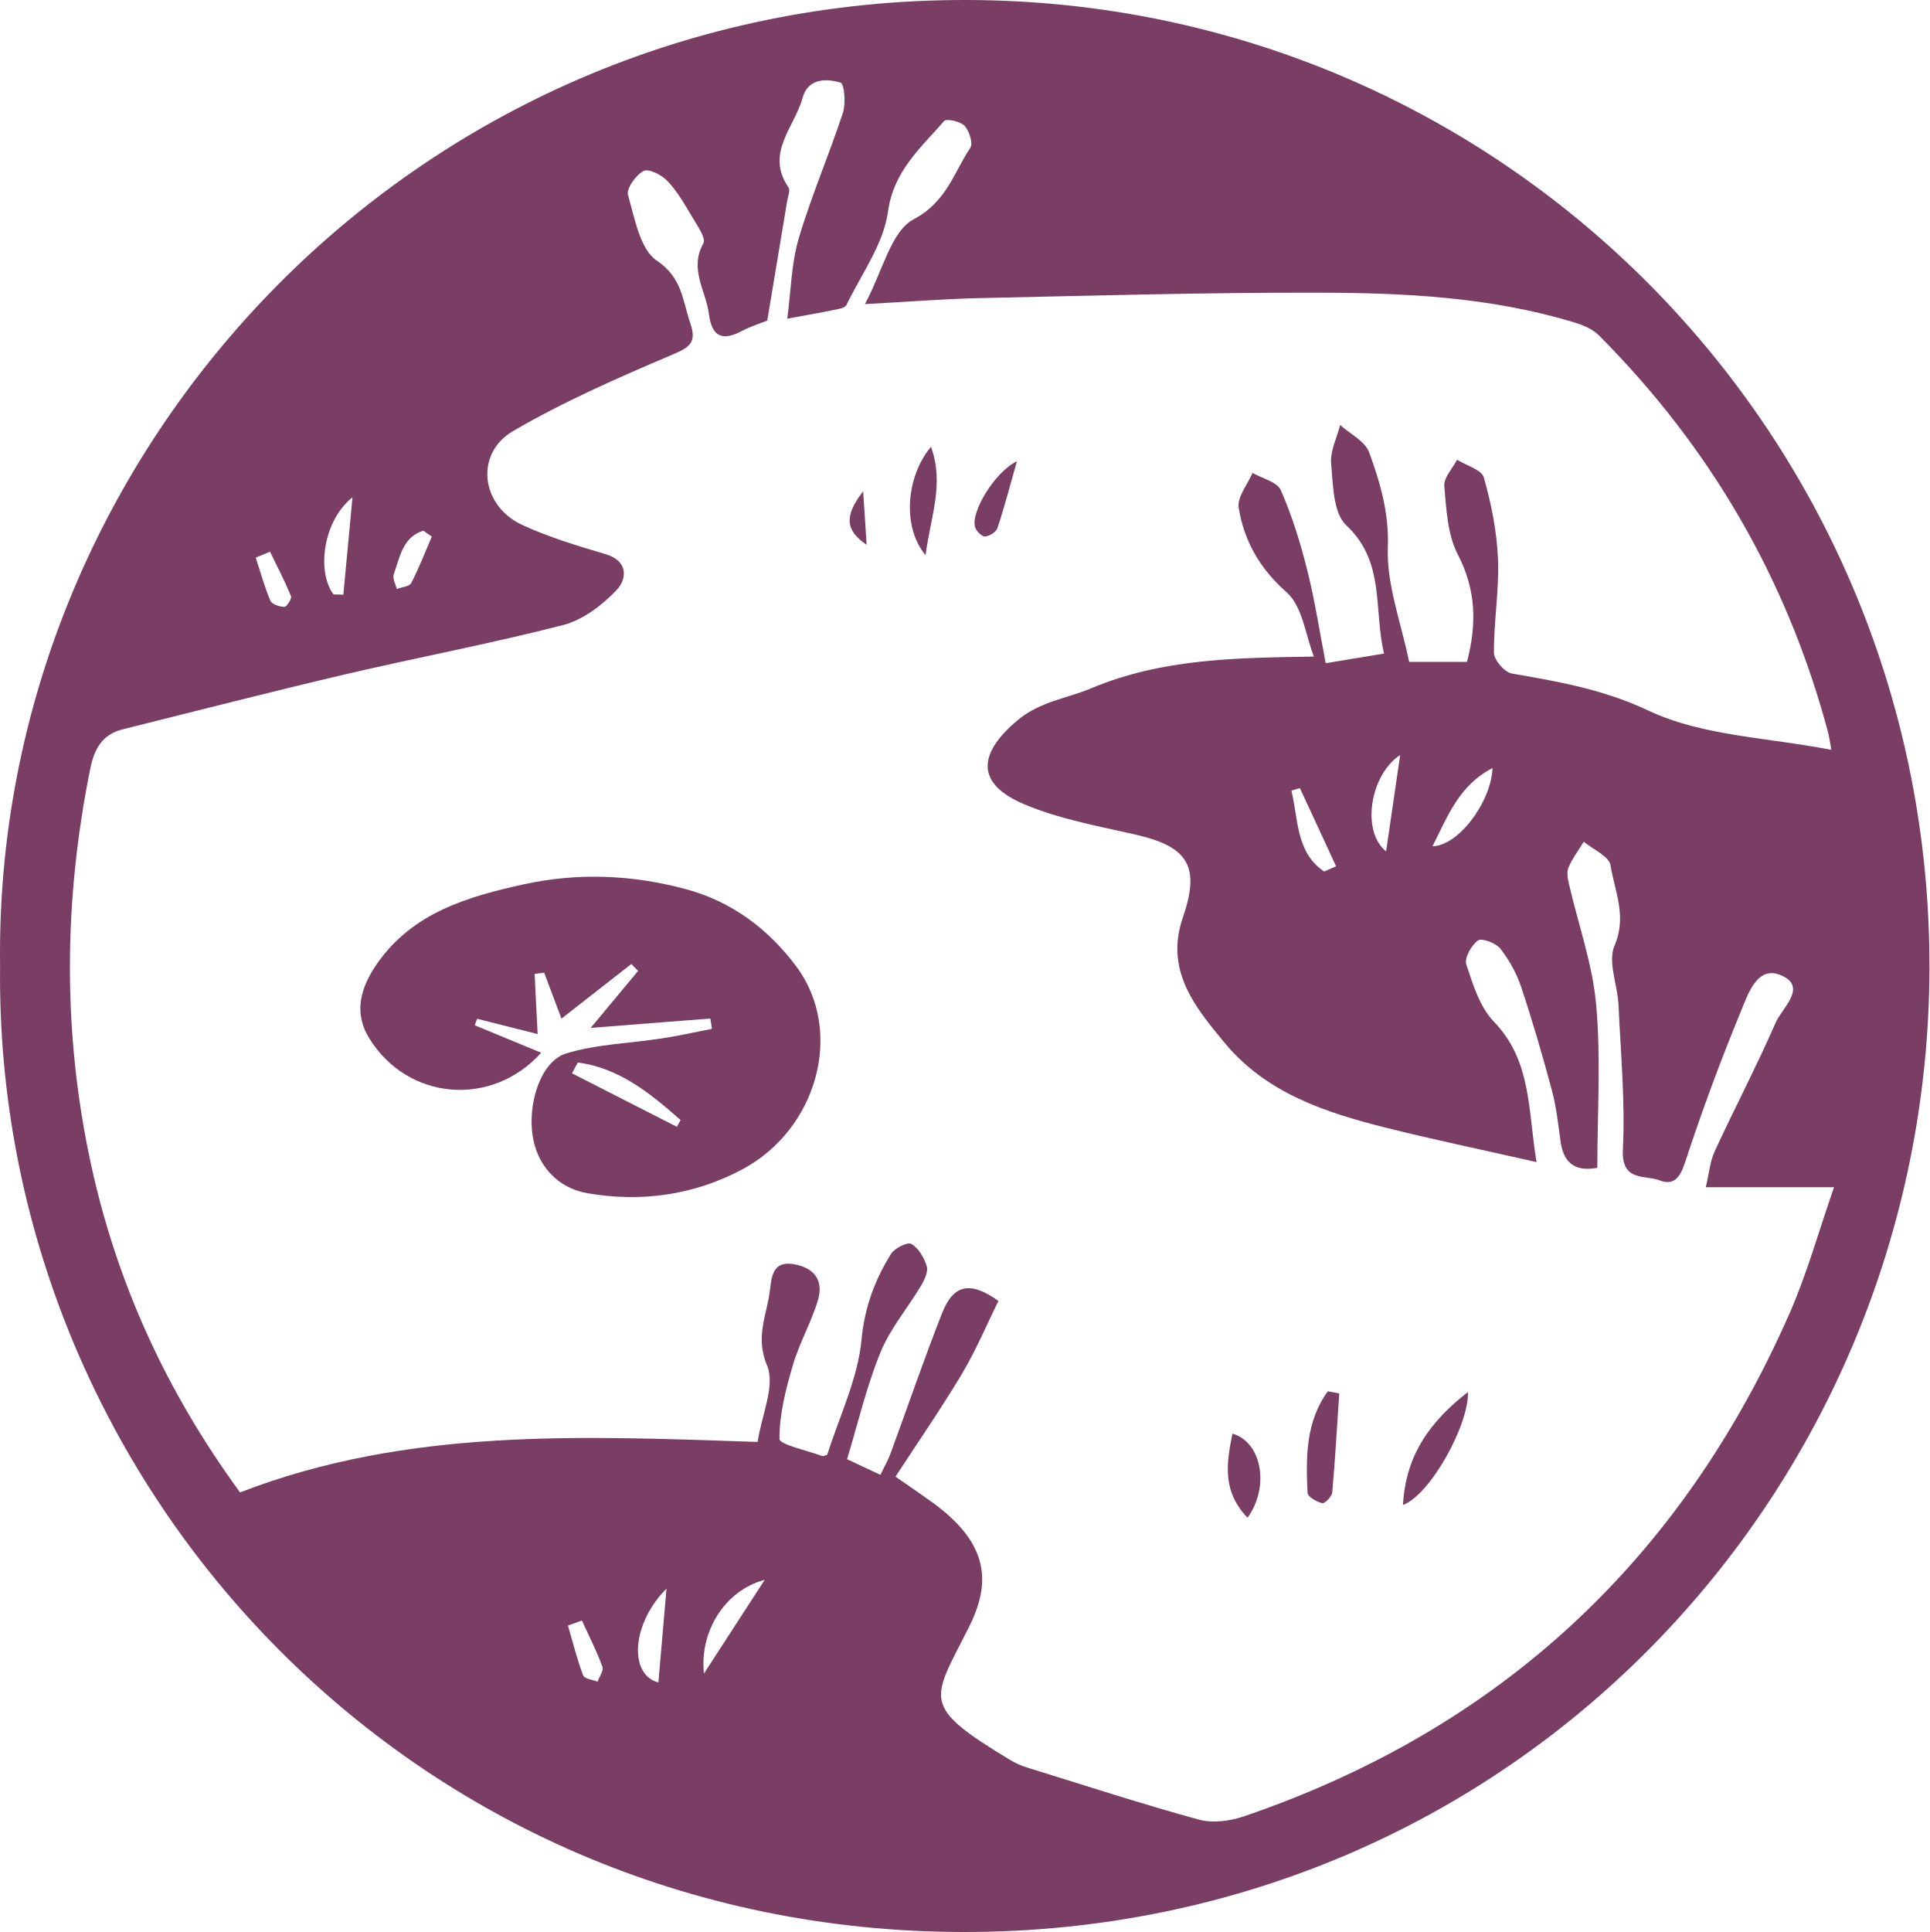
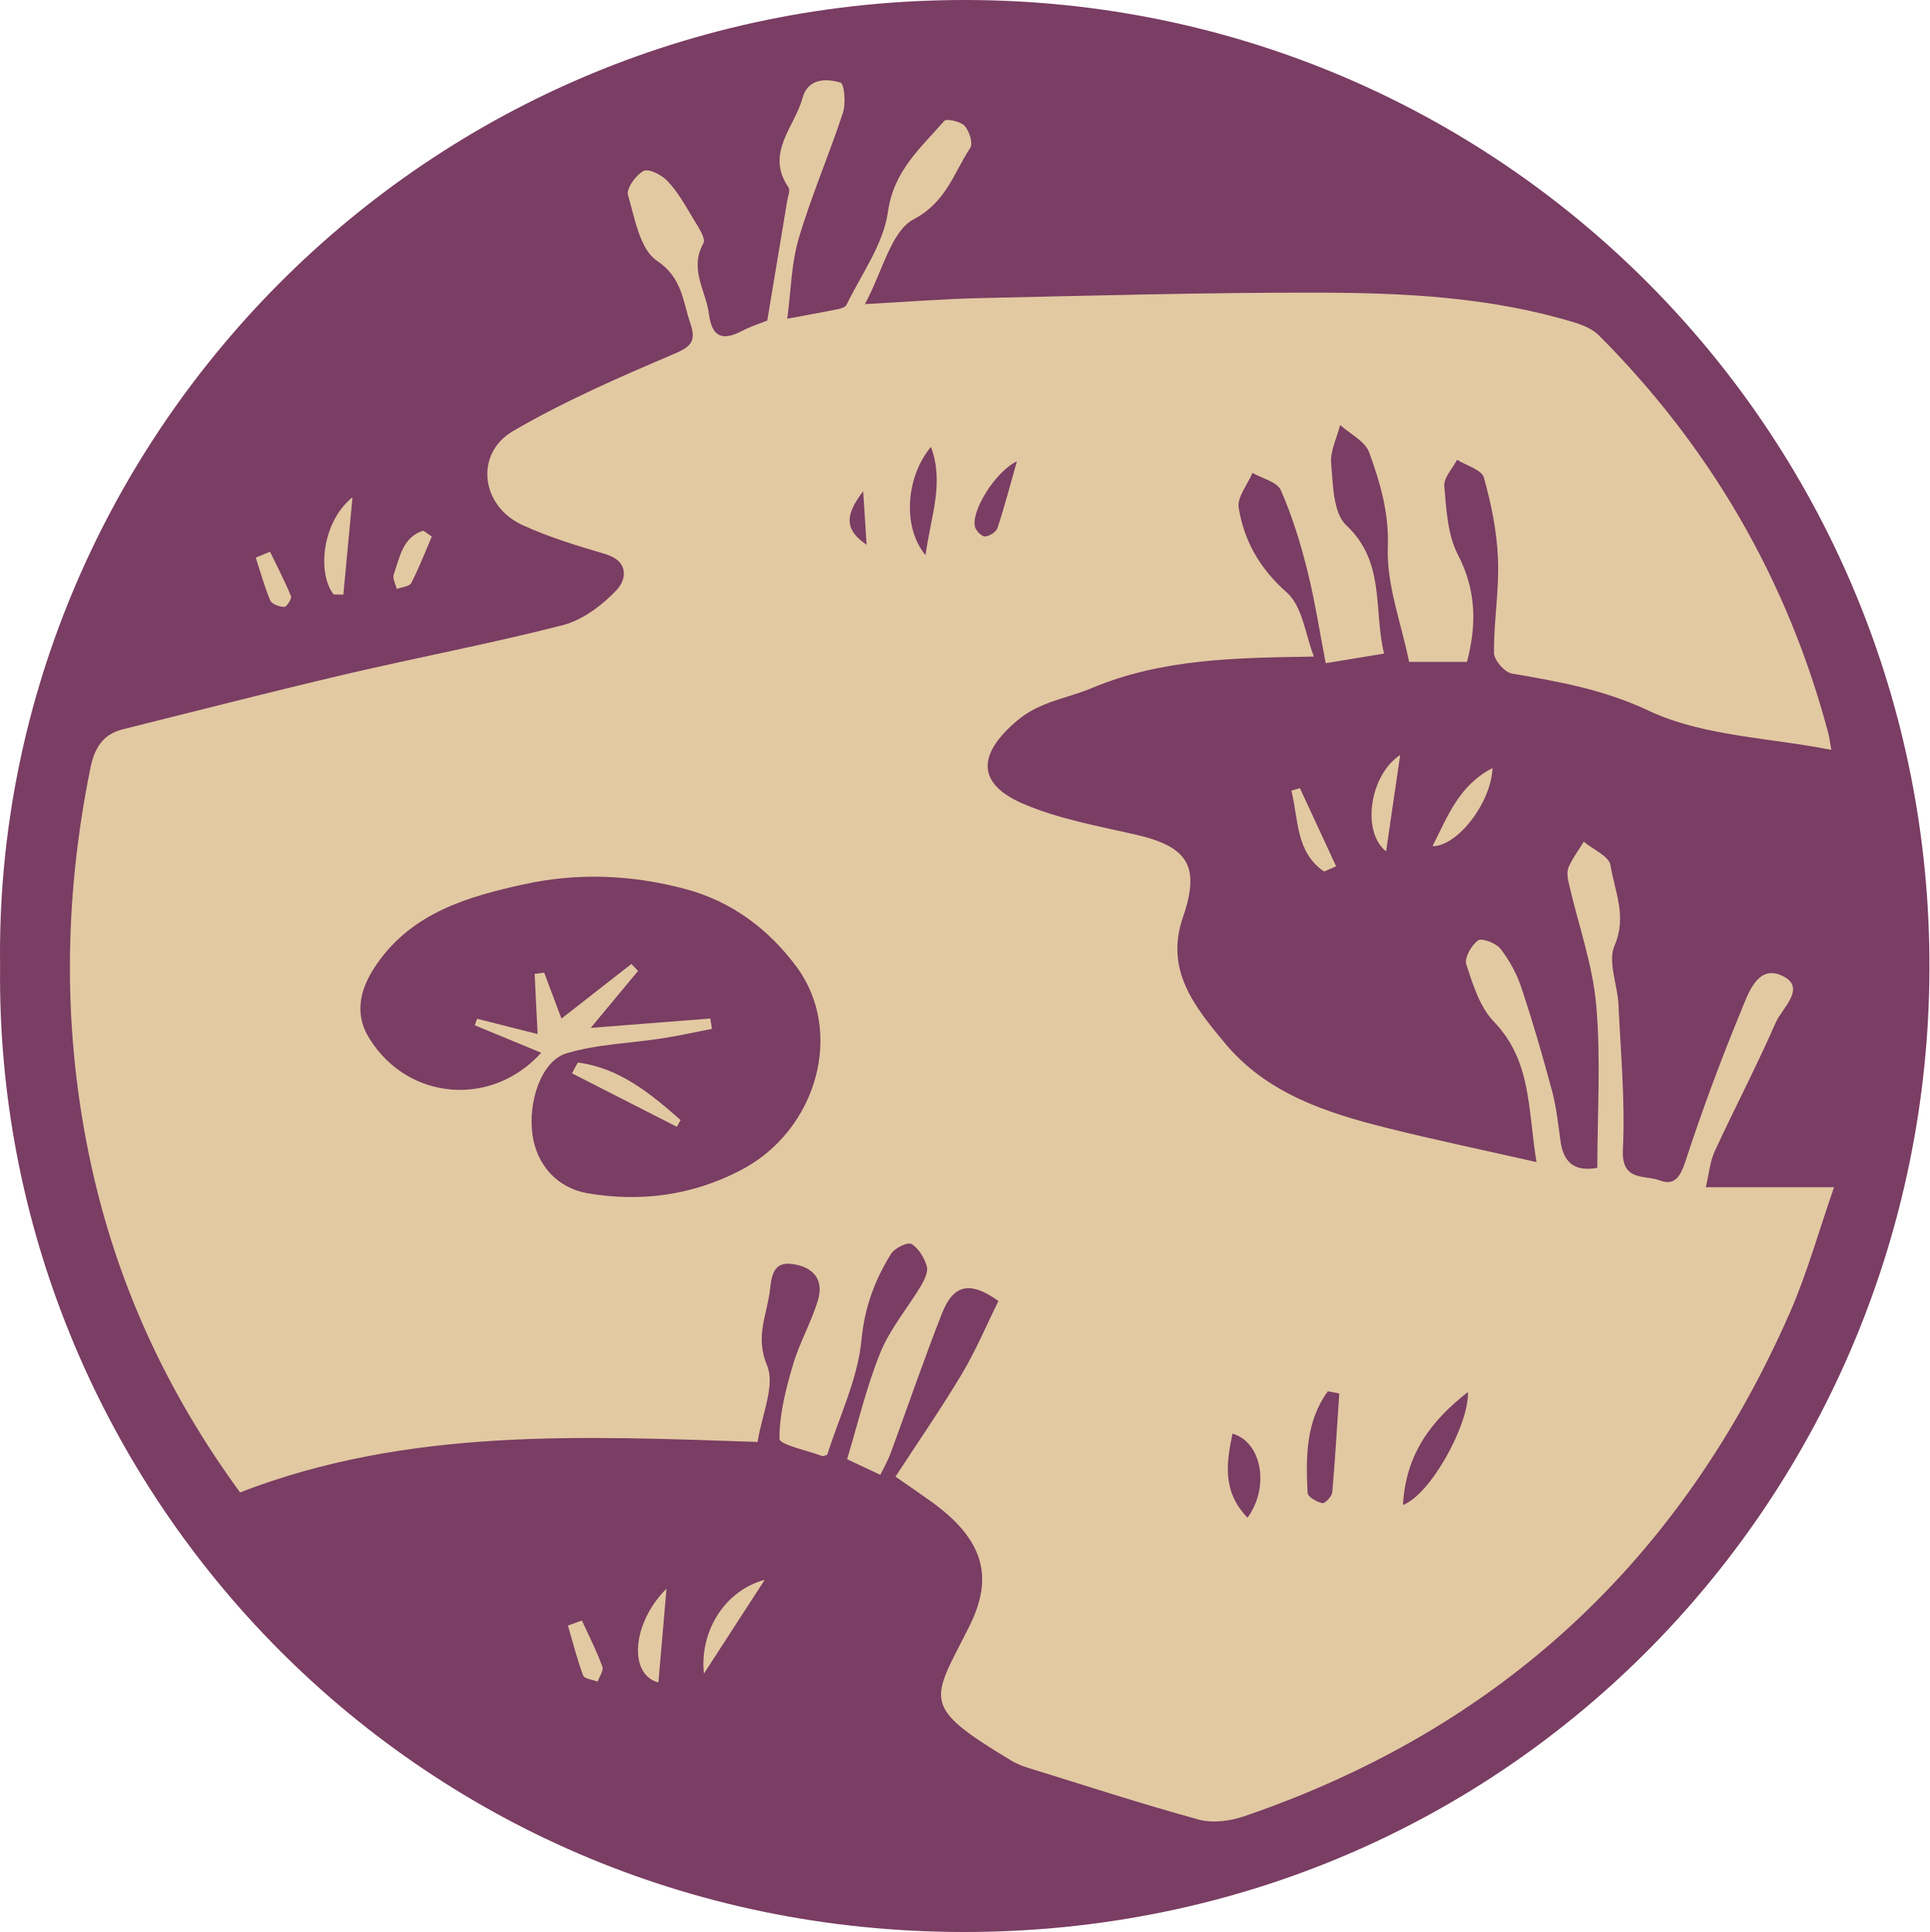
<svg xmlns="http://www.w3.org/2000/svg" viewBox="0 0 1023 1024">
+   <circle cx="511.5" cy="512.0" r="508.5" fill="#e2c9a2" />
  <path d="M143.149 292.409c-2.512 1.043-5.011 2.131-7.57 3.135 2.512 7.607 4.597 15.422 7.736 22.777 0.829 1.964 4.845 3.302 7.44 3.343 1.256 0 4.052-4.388 3.507-5.684-3.305-8.024-7.309-15.756-11.112-23.571zM308.482 858.912c-2.464 0.877-4.928 1.797-7.392 2.675 2.594 8.86 4.845 17.846 8.068 26.455 0.711 1.797 5.011 2.215 7.653 3.26 0.948-2.716 3.341-5.893 2.547-7.899-3.056-8.401-7.144-16.383-10.864-24.491zM228.92 284.385c-1.505-1.043-3.009-2.090-4.514-3.093-10.911 3.343-12.455 14.042-15.672 23.195-0.711 2.131 0.948 5.099 1.635 7.69 2.63-1.043 6.646-1.253 7.641-3.135 4.099-7.941 7.357-16.383 10.911-24.658zM689.145 417.745c-1.505 0.462-3.009 0.877-4.514 1.296 3.767 15.213 2.251 32.64 17.344 42.88 2.132-0.877 4.217-1.839 6.35-2.758-6.397-13.833-12.746-27.625-19.182-41.417zM742.303 400.151c-16.006 10.49-20.771 40.456-7.475 51.113 2.512-17.428 4.893-33.393 7.475-51.113zM405.41 837.347c-21.148 5.6-34.646 27.374-32.222 49.692 10.994-16.926 20.604-31.763 32.222-49.692zM791.243 407.089c-17.803 9.236-23.655 25.368-31.804 41.417 13.625-0.042 31.177-23.529 31.804-41.417zM353.336 842.028c-18.389 18.264-20.228 45.596-4.3 49.692 1.505-16.843 2.879-33.309 4.3-49.692zM176.845 315.061c1.718 0.042 3.424 0.084 5.177 0.13 1.587-17.219 3.222-34.396 4.845-51.614-16.007 12.83-18.891 39.912-10.034 51.489zM904.323 629.265c1.753-7.356 2.215-13.625 4.727-19.058 10.532-22.819 22.233-45.136 32.305-68.164 3.388-7.815 17.010-18.807 3.092-25.034-12.914-5.767-17.805 10.031-21.69 19.434-10.698 25.953-20.478 52.325-29.214 79.031-2.677 8.067-5.639 13.207-13.665 10.155-7.772-3.009-20.354 0.877-19.518-16.299 1.291-25.619-1.185-51.447-2.346-77.192-0.592-10.448-5.722-22.485-2.085-30.927 6.729-15.505 0.084-28.795-2.132-42.587-0.711-4.765-9.241-8.401-14.168-12.496-2.76 4.514-6.018 8.819-8.068 13.583-1.066 2.508-0.474 6.060 0.237 8.902 4.893 21.398 12.537 42.462 14.419 64.11 2.547 28.503 0.592 57.424 0.592 86.261-12.83 2.341-18.18-3.51-19.601-14.795-1.185-8.819-2.18-17.762-4.478-26.288-4.928-18.347-10.236-36.652-16.257-54.665-2.429-7.272-6.35-14.377-11.029-20.395-2.381-2.968-9.821-5.851-11.869-4.388-3.507 2.508-7.357 9.32-6.231 12.705 3.507 10.657 7.144 22.568 14.627 30.342 20.061 20.813 17.972 46.432 22.611 74.433-29.046-6.603-54.498-11.869-79.658-18.18-32.097-8.067-63.484-18.222-85.759-45.095-15.881-19.141-31.637-38.533-22.109-66.284 9.406-27.207 2.926-37.739-25.535-44.133-19.769-4.472-40.122-8.191-58.594-16.007-25.368-10.74-24.908-26.413-3.59-44.384 12.036-10.114 26.037-11.535 39.202-17.051 37.655-15.798 76.69-16.132 118.023-16.801-4.466-11.284-5.971-26.538-14.419-34.019-14.335-12.663-22.568-27.207-25.452-44.802-0.948-5.6 4.679-12.329 7.309-18.514 5.224 2.968 13.123 4.765 15.045 9.194 5.971 13.625 10.449 28.085 14.042 42.587 4.016 15.965 6.48 32.306 9.738 49.065 11.373-1.881 20.437-3.386 30.927-5.099-5.686-23.488 0.829-48.48-20.061-68.039-6.942-6.478-6.978-21.44-7.985-32.724-0.592-6.603 3.056-13.583 4.762-20.395 5.307 4.765 13.248 8.609 15.38 14.502 5.852 16.090 10.615 32.055 9.904 50.528-0.711 19.643 7.025 39.662 11.29 60.516h30.676c5.26-20.019 4.845-38.157-4.81-56.797-5.521-10.573-6.149-24.031-7.227-36.402-0.355-4.388 4.348-9.278 6.776-13.917 4.928 3.093 13.039 5.266 14.209 9.445 3.933 13.917 6.895 28.545 7.475 42.963 0.711 16.592-2.251 33.309-2.132 49.943 0.041 3.761 5.604 10.281 9.442 10.95 24.825 4.262 48.437 8.358 72.552 19.684 28.628 13.499 63.148 14.168 96.876 20.771-0.948-5.224-1.185-7.189-1.67-9.027-21.607-81.162-62.397-151.332-121.618-210.72-3.424-3.427-8.696-5.517-13.457-6.938-44.092-13.332-89.646-15.547-135.159-15.631-59.889-0.13-119.82 1.589-179.709 2.884-18.64 0.415-37.321 1.923-60.726 3.176 9.442-17.553 13.792-38.533 25.787-44.927 17.469-9.236 21.231-24.574 30.048-37.864 1.587-2.341-0.474-8.943-3.009-11.702-2.168-2.341-9.608-3.97-10.828-2.549-12.413 14.293-26.748 26.288-29.8 48.146-2.381 17.177-14.125 33.1-22.024 49.399-0.711 1.379-3.554 2.006-5.521 2.382-7.985 1.63-16.006 3.009-25.827 4.848 1.967-14.711 2.132-29.172 6.066-42.503 6.682-22.568 16.090-44.301 23.446-66.66 1.635-4.932 0.711-15.296-1.208-15.923-7.819-2.424-17.386-2.215-20.186 8.024-4.135 15.422-19.936 29.172-7.523 47.393 1.185 1.63-0.355 5.099-0.711 7.69-3.424 20.646-6.895 41.292-10.484 62.982-3.507 1.42-8.53 2.968-13.123 5.35-10.283 5.433-16.133 3.844-17.805-8.819-1.587-12.371-10.579-23.78-2.962-37.447 1.552-2.758-3.258-9.487-5.852-13.917-3.969-6.686-7.902-13.583-13.165-19.141-3.009-3.218-9.951-6.729-12.622-5.35-4.099 2.131-9.276 9.32-8.316 12.747 3.59 12.287 6.314 28.754 15.254 34.772 13.667 9.153 13.667 21.356 17.846 33.393 3.507 10.198-0.592 12.663-9.691 16.508-28.671 12.204-57.424 24.783-84.255 40.414-20.647 11.995-17.178 39.745 4.893 49.859 14.085 6.478 29.13 10.991 44.050 15.422 12.455 3.72 11.195 13.416 5.888 19.016-7.653 8.067-17.97 15.881-28.461 18.598-38.24 9.821-77.109 17.135-115.558 26.121-39.285 9.236-78.362 19.267-117.563 29.046-10.946 2.675-15.297 10.114-17.471 20.938-14.168 70.087-14.753 140.216 0.474 210.051 13.709 62.898 40.039 120.364 78.947 173.525 88.978-34.437 181.675-29.84 274.371-26.748 2.168-14.335 9.489-29.966 4.976-40.623-6.516-15.505 0.237-27.124 1.635-40.497 0.948-9.153 2.926-15.38 14.251-12.747 10.615 2.465 13.834 9.738 11.112 18.765-3.507 11.702-9.821 22.568-13.248 34.312-3.767 12.747-7.191 26.079-7.144 39.16 0.041 3.051 14.543 6.101 22.443 9.027 0.711 0.332 1.967-0.332 2.879-0.58 6.433-20.353 16.257-40.33 18.18-61.060 1.67-17.302 7.061-31.554 15.588-45.345 1.884-3.093 8.778-6.519 10.828-5.35 3.85 2.173 6.812 7.314 8.186 11.828 0.829 2.842-1.185 7.146-2.926 10.114-7.144 11.953-16.466 22.861-21.648 35.566-7.392 18.138-11.912 37.488-17.679 56.588 6.646 3.135 11.74 5.517 17.636 8.275 2.002-4.138 4.052-7.648 5.438-11.41 9.075-24.7 17.595-49.65 27.249-74.183 6.066-15.422 14.963-17.26 29.924-6.562-6.314 12.747-11.952 26.204-19.349 38.617-10.994 18.389-23.238 36.067-35.231 54.498 8.897 6.185 14.418 9.947 19.809 13.834 30.342 22.15 30.76 42.88 18.932 66.325-19.518 38.7-25.911 41.124 22.401 70.212 2.677 1.589 5.639 2.884 8.613 3.803 30.301 9.361 60.433 19.225 90.984 27.583 7.392 2.048 16.676 0.794 24.156-1.756 135.577-46.348 231.659-135.827 289.166-266.723 9.158-20.855 15.297-43.047 23.489-66.66zM0.049 512.12c-3.85-276.043 223.676-516.896 520.072-512.048 280.765 4.598 503.981 233.497 502.769 514.221-1.208 276.043-220.834 509.833-511.964 509.707-294.18-0.13-514.011-238.68-510.877-511.88z" fill="rgb(122, 61, 99)" />
  <path d="M358.833 597.227c0.711-1.212 1.339-2.382 1.967-3.594-16.006-14.042-32.306-27.583-54.456-30.467-1.066 1.881-2.085 3.803-3.092 5.726 18.472 9.445 37.028 18.89 55.584 28.336zM376.598 539.845c-21.356 1.672-42.713 3.302-63.442 4.973 7.736-9.32 16.467-19.768 25.118-30.216-1.185-1.253-2.381-2.465-3.554-3.677-12.036 9.403-24.115 18.849-37.071 28.963-3.258-8.609-6.184-16.508-9.146-24.365-1.67 0.249-3.388 0.462-5.059 0.663 0.474 10.072 0.948 20.061 1.587 31.888-11.657-2.925-21.899-5.517-32.097-8.108-0.474 1.173-0.829 2.341-1.208 3.469 11.74 4.848 23.446 9.695 35.19 14.544-26.163 29.046-70.63 25.494-91.151-7.648-8.447-13.624-4.597-26.956 4.052-39.453 18.891-27.207 48.187-35.649 77.861-42.169 28.461-6.227 57.005-5.14 85.424 2.424 24.992 6.603 44.551 21.565 59.18 41.292 25.41 34.27 10.994 86.302-28.922 107.45-25.493 13.541-53.243 17.469-81.83 12.58-15.966-2.716-26.915-14.836-29.214-30.843-2.547-17.553 4.644-39.285 17.93-43.298 16.257-4.932 33.852-5.307 50.862-7.982 8.814-1.338 17.511-3.302 26.287-5.015-0.237-1.797-0.474-3.636-0.829-5.474z" fill="rgb(122, 61, 99)" />
  <path d="M710.003 738.57c-1.185 17.469-2.168 35.023-3.72 52.45-0.237 2.215-3.969 6.018-5.307 5.684-2.974-0.663-7.653-3.343-7.772-5.474-0.948-18.89-0.948-37.823 10.745-53.829 2.050 0.379 4.016 0.794 6.066 1.173z" fill="rgb(122, 61, 99)" />
  <path d="M743.772 797.655c1.505-27.124 15.045-44.718 34.438-59.848 0.711 16.968-19.81 54.456-34.438 59.848z" fill="rgb(122, 61, 99)" />
  <path d="M661.365 804.419c-13.582-14.084-11.112-29.088-7.985-44.551 15.338 4.262 20.019 27.959 7.985 44.551z" fill="rgb(122, 61, 99)" />
  <path d="M490.678 294.249c-12.58-15.004-10.236-41.835 2.879-57.424 7.144 19.685-0.118 36.527-2.879 57.424z" fill="rgb(122, 61, 99)" />
  <path d="M539.108 244.514c-3.59 12.663-6.599 24.156-10.319 35.399-0.711 2.090-4.217 4.262-6.563 4.43-1.718 0.13-4.597-2.758-5.26-4.889-2.547-7.982 10.615-29.589 22.15-34.939z" fill="rgb(122, 61, 99)" />
  <path d="M457.59 260.412c0.592 8.776 1.185 17.553 1.836 28.336-11.243-7.648-12.036-15.171-1.836-28.336z" fill="rgb(122, 61, 99)" />
</svg>
